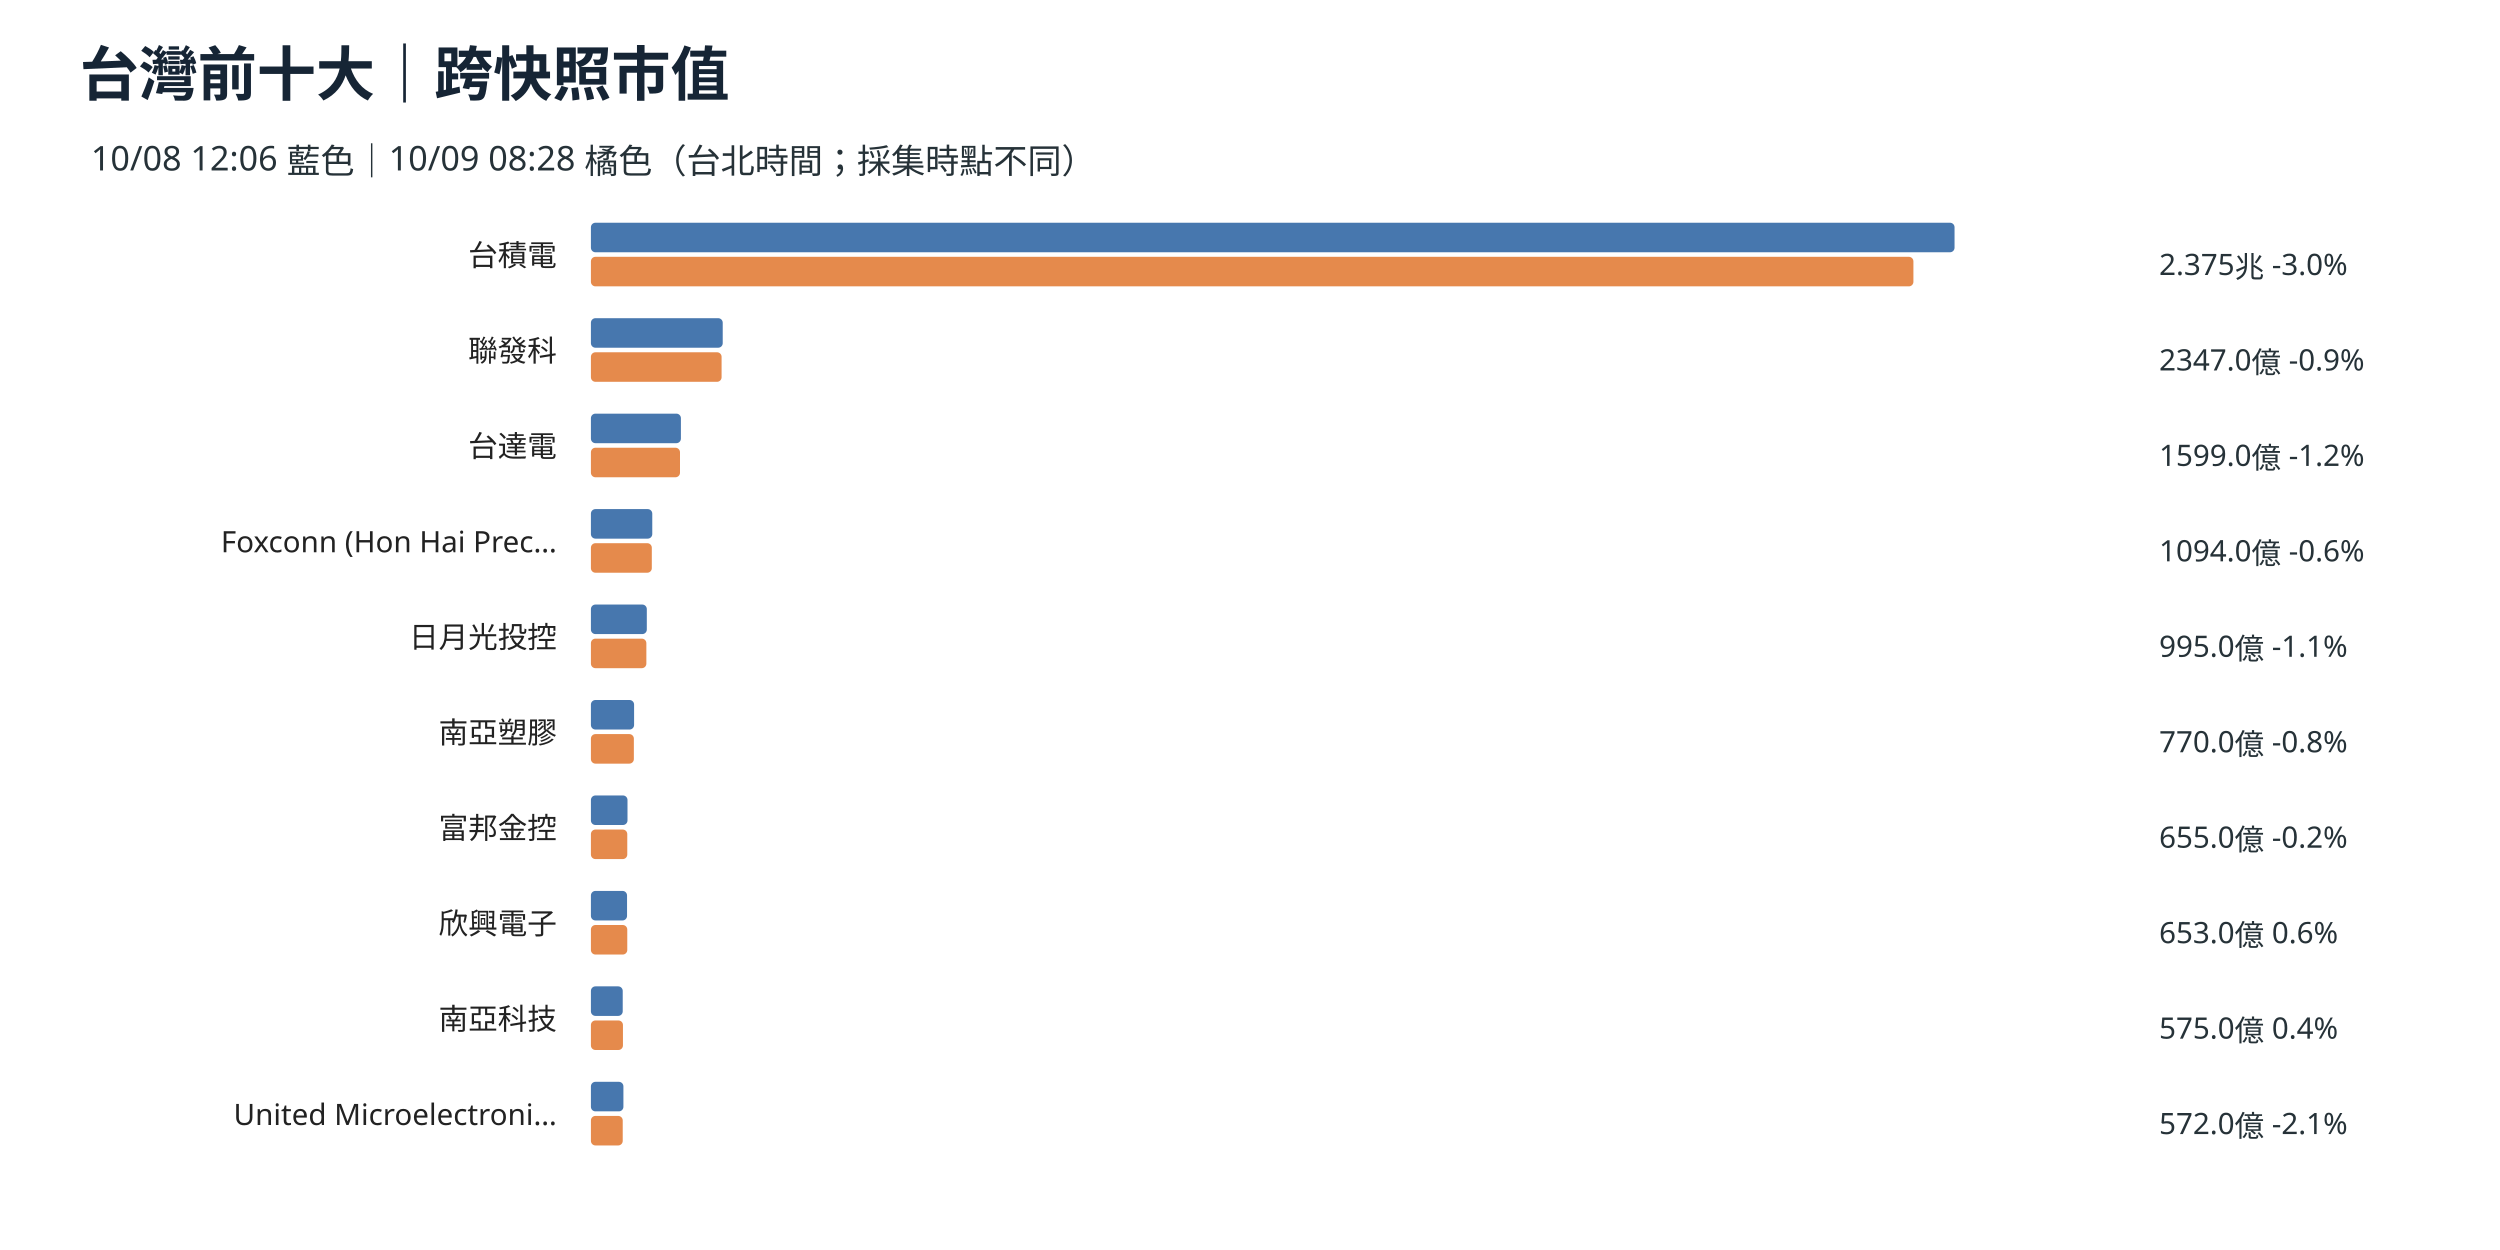
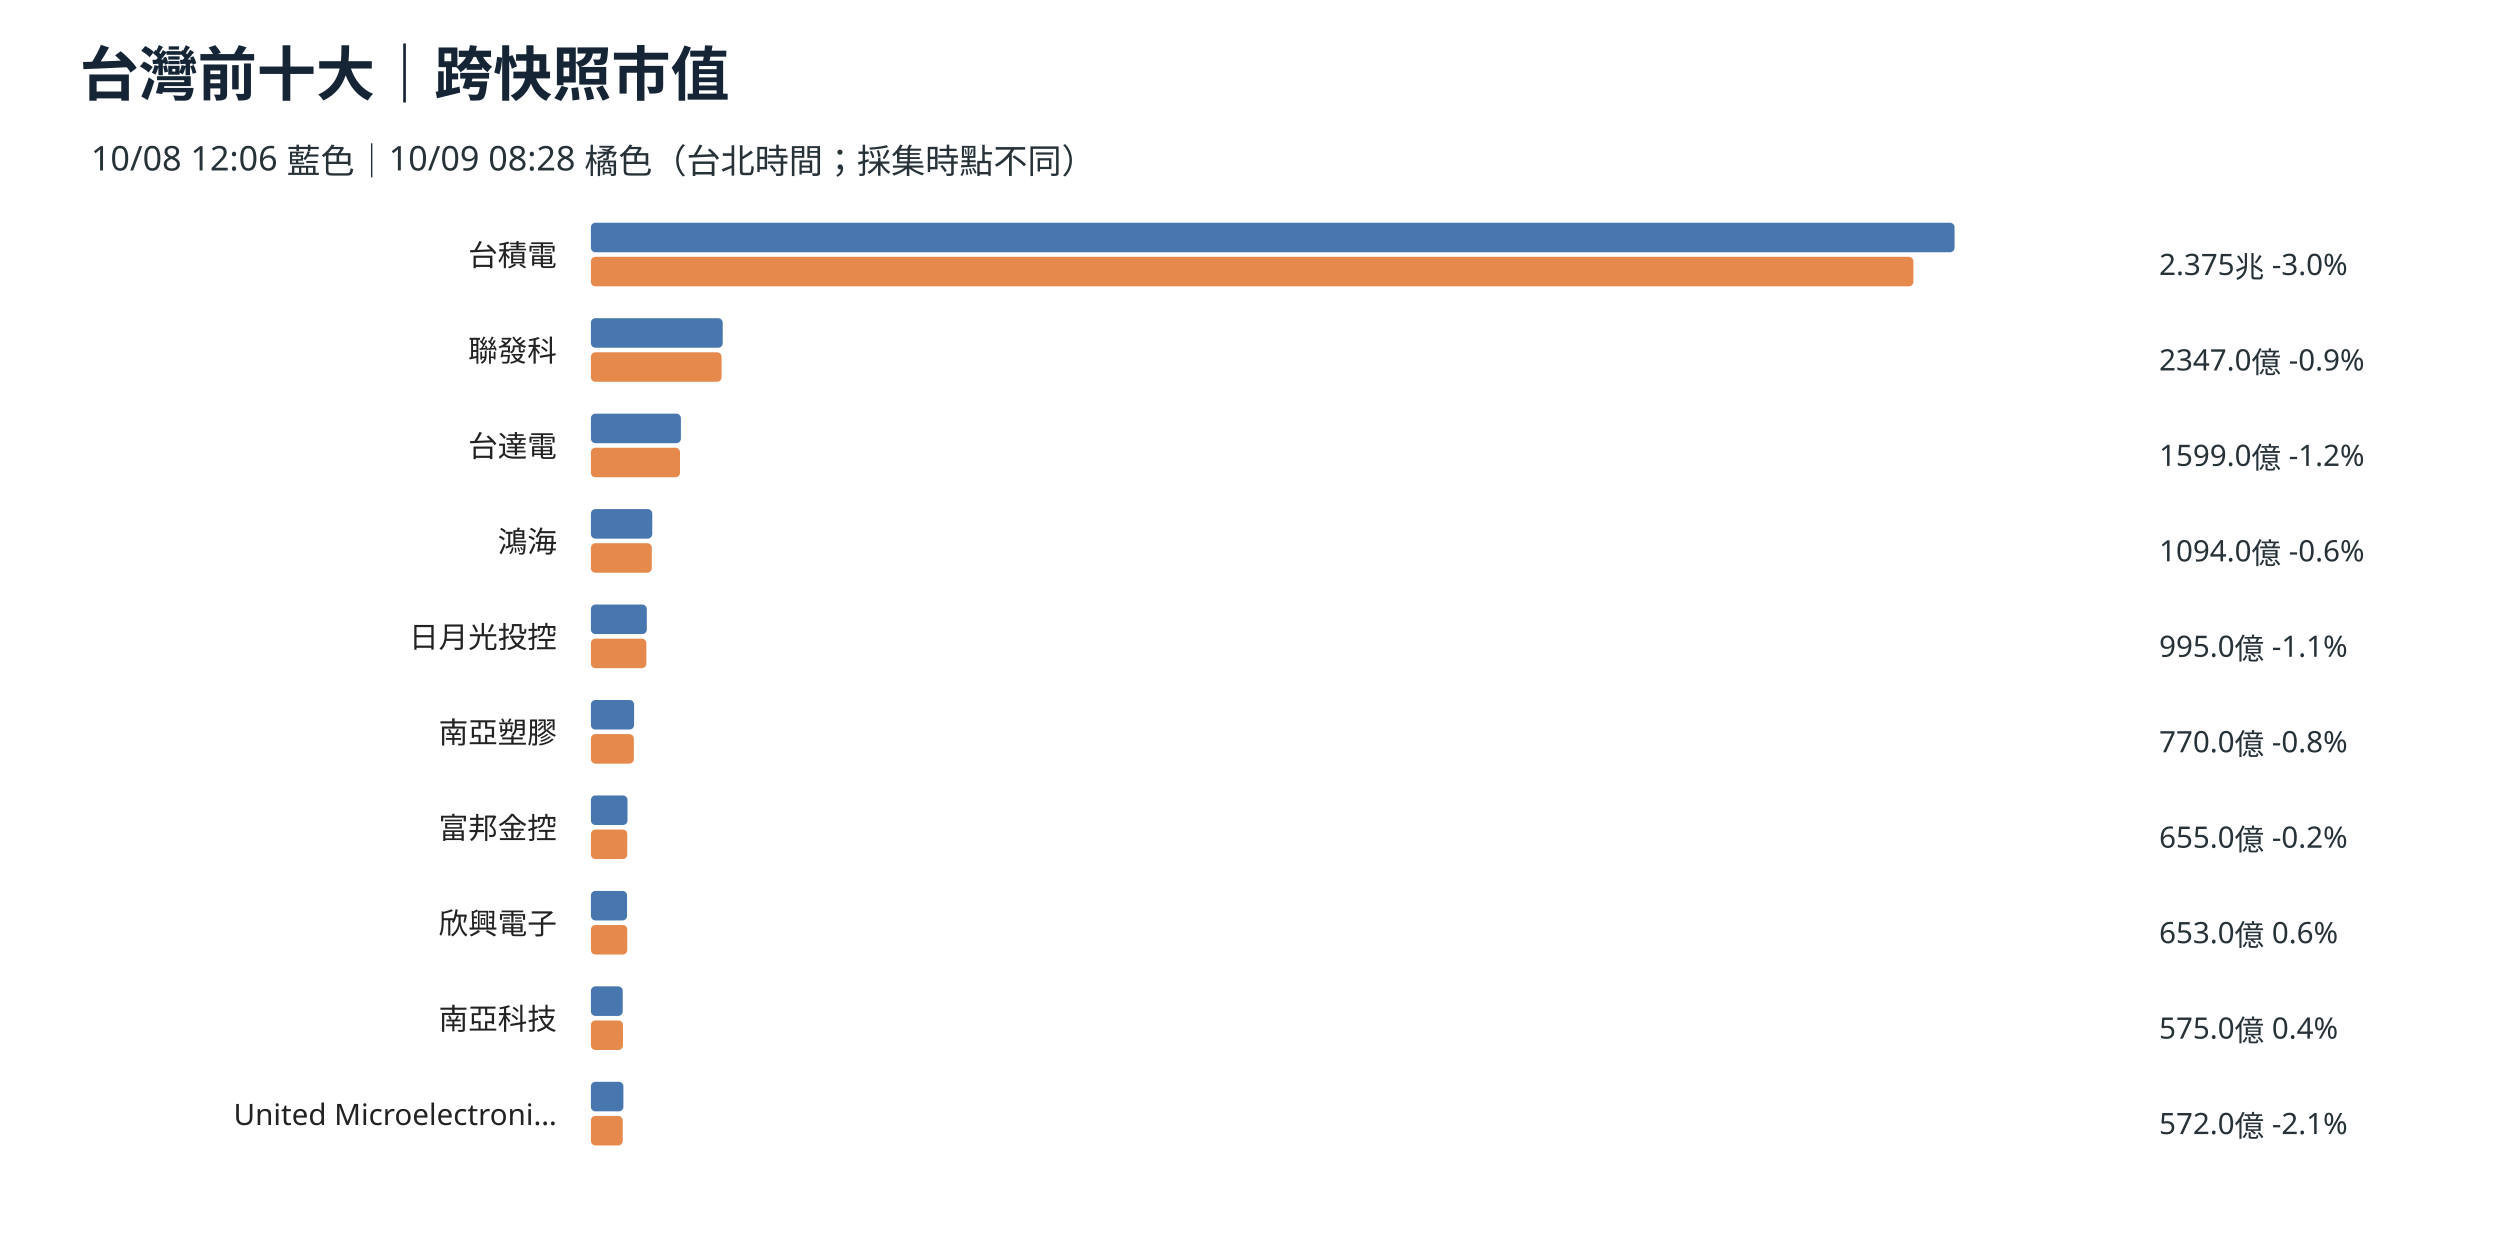
<svg xmlns="http://www.w3.org/2000/svg" viewBox="0 0 1100 550" role="img" aria-label="台灣前十大｜跨快照市值">
  <rect width="1100" height="550" fill="#fff" />
  <text x="35" y="42" font-family="sans-serif" font-size="26" font-weight="bold" fill="#162535">台灣前十大｜跨快照市值</text>
  <text x="40" y="75" font-family="sans-serif" font-size="15" fill="#263238" text-anchor="start">10/08 12:06 藍色｜10/09 08:28 橘色（台北時間；採集時點不同）</text>
  <text x="245" y="117" font-family="sans-serif" font-size="13" fill="#222" text-anchor="end">台積電</text>
  <rect x="260" y="98" width="600.0" height="13" fill="#4777ae" rx="2" />
  <rect x="260" y="113" width="581.9" height="13" fill="#e58a4c" rx="2" />
  <text x="950" y="121" font-family="sans-serif" font-size="13" fill="#263238" text-anchor="start">2.375兆 -3.0%</text>
  <text x="245" y="159" font-family="sans-serif" font-size="13" fill="#222" text-anchor="end">聯發科</text>
  <rect x="260" y="140" width="58.0" height="13" fill="#4777ae" rx="2" />
  <rect x="260" y="155" width="57.5" height="13" fill="#e58a4c" rx="2" />
  <text x="950" y="163" font-family="sans-serif" font-size="13" fill="#263238" text-anchor="start">2347.0億 -0.9%</text>
  <text x="245" y="201" font-family="sans-serif" font-size="13" fill="#222" text-anchor="end">台達電</text>
  <rect x="260" y="182" width="39.6" height="13" fill="#4777ae" rx="2" />
  <rect x="260" y="197" width="39.2" height="13" fill="#e58a4c" rx="2" />
  <text x="950" y="205" font-family="sans-serif" font-size="13" fill="#263238" text-anchor="start">1599.0億 -1.2%</text>
-   <text x="245" y="243" font-family="sans-serif" font-size="13" fill="#222" text-anchor="end">Foxconn (Hon Hai Prec…</text>
+   <text x="245" y="243" font-family="sans-serif" font-size="13" fill="#222" text-anchor="end">鴻海</text>
  <rect x="260" y="224" width="27.0" height="13" fill="#4777ae" rx="2" />
  <rect x="260" y="239" width="26.8" height="13" fill="#e58a4c" rx="2" />
  <text x="950" y="247" font-family="sans-serif" font-size="13" fill="#263238" text-anchor="start">1094.0億 -0.6%</text>
  <text x="245" y="285" font-family="sans-serif" font-size="13" fill="#222" text-anchor="end">日月光投控</text>
  <rect x="260" y="266" width="24.6" height="13" fill="#4777ae" rx="2" />
  <rect x="260" y="281" width="24.4" height="13" fill="#e58a4c" rx="2" />
  <text x="950" y="289" font-family="sans-serif" font-size="13" fill="#263238" text-anchor="start">995.0億 -1.1%</text>
  <text x="245" y="327" font-family="sans-serif" font-size="13" fill="#222" text-anchor="end">南亞塑膠</text>
  <rect x="260" y="308" width="19.0" height="13" fill="#4777ae" rx="2" />
  <rect x="260" y="323" width="18.9" height="13" fill="#e58a4c" rx="2" />
  <text x="950" y="331" font-family="sans-serif" font-size="13" fill="#263238" text-anchor="start">770.0億 -0.8%</text>
  <text x="245" y="369" font-family="sans-serif" font-size="13" fill="#222" text-anchor="end">富邦金控</text>
  <rect x="260" y="350" width="16.1" height="13" fill="#4777ae" rx="2" />
  <rect x="260" y="365" width="16.0" height="13" fill="#e58a4c" rx="2" />
  <text x="950" y="373" font-family="sans-serif" font-size="13" fill="#263238" text-anchor="start">655.0億 -0.2%</text>
  <text x="245" y="411" font-family="sans-serif" font-size="13" fill="#222" text-anchor="end">欣興電子</text>
  <rect x="260" y="392" width="15.9" height="13" fill="#4777ae" rx="2" />
  <rect x="260" y="407" width="16.0" height="13" fill="#e58a4c" rx="2" />
  <text x="950" y="415" font-family="sans-serif" font-size="13" fill="#263238" text-anchor="start">653.0億 0.6%</text>
  <text x="245" y="453" font-family="sans-serif" font-size="13" fill="#222" text-anchor="end">南亞科技</text>
  <rect x="260" y="434" width="14.0" height="13" fill="#4777ae" rx="2" />
  <rect x="260" y="449" width="14.1" height="13" fill="#e58a4c" rx="2" />
  <text x="950" y="457" font-family="sans-serif" font-size="13" fill="#263238" text-anchor="start">575.0億 0.4%</text>
  <text x="245" y="495" font-family="sans-serif" font-size="13" fill="#222" text-anchor="end">United Microelectroni…</text>
  <rect x="260" y="476" width="14.3" height="13" fill="#4777ae" rx="2" />
  <rect x="260" y="491" width="14.0" height="13" fill="#e58a4c" rx="2" />
  <text x="950" y="499" font-family="sans-serif" font-size="13" fill="#263238" text-anchor="start">572.0億 -2.1%</text>
</svg>
